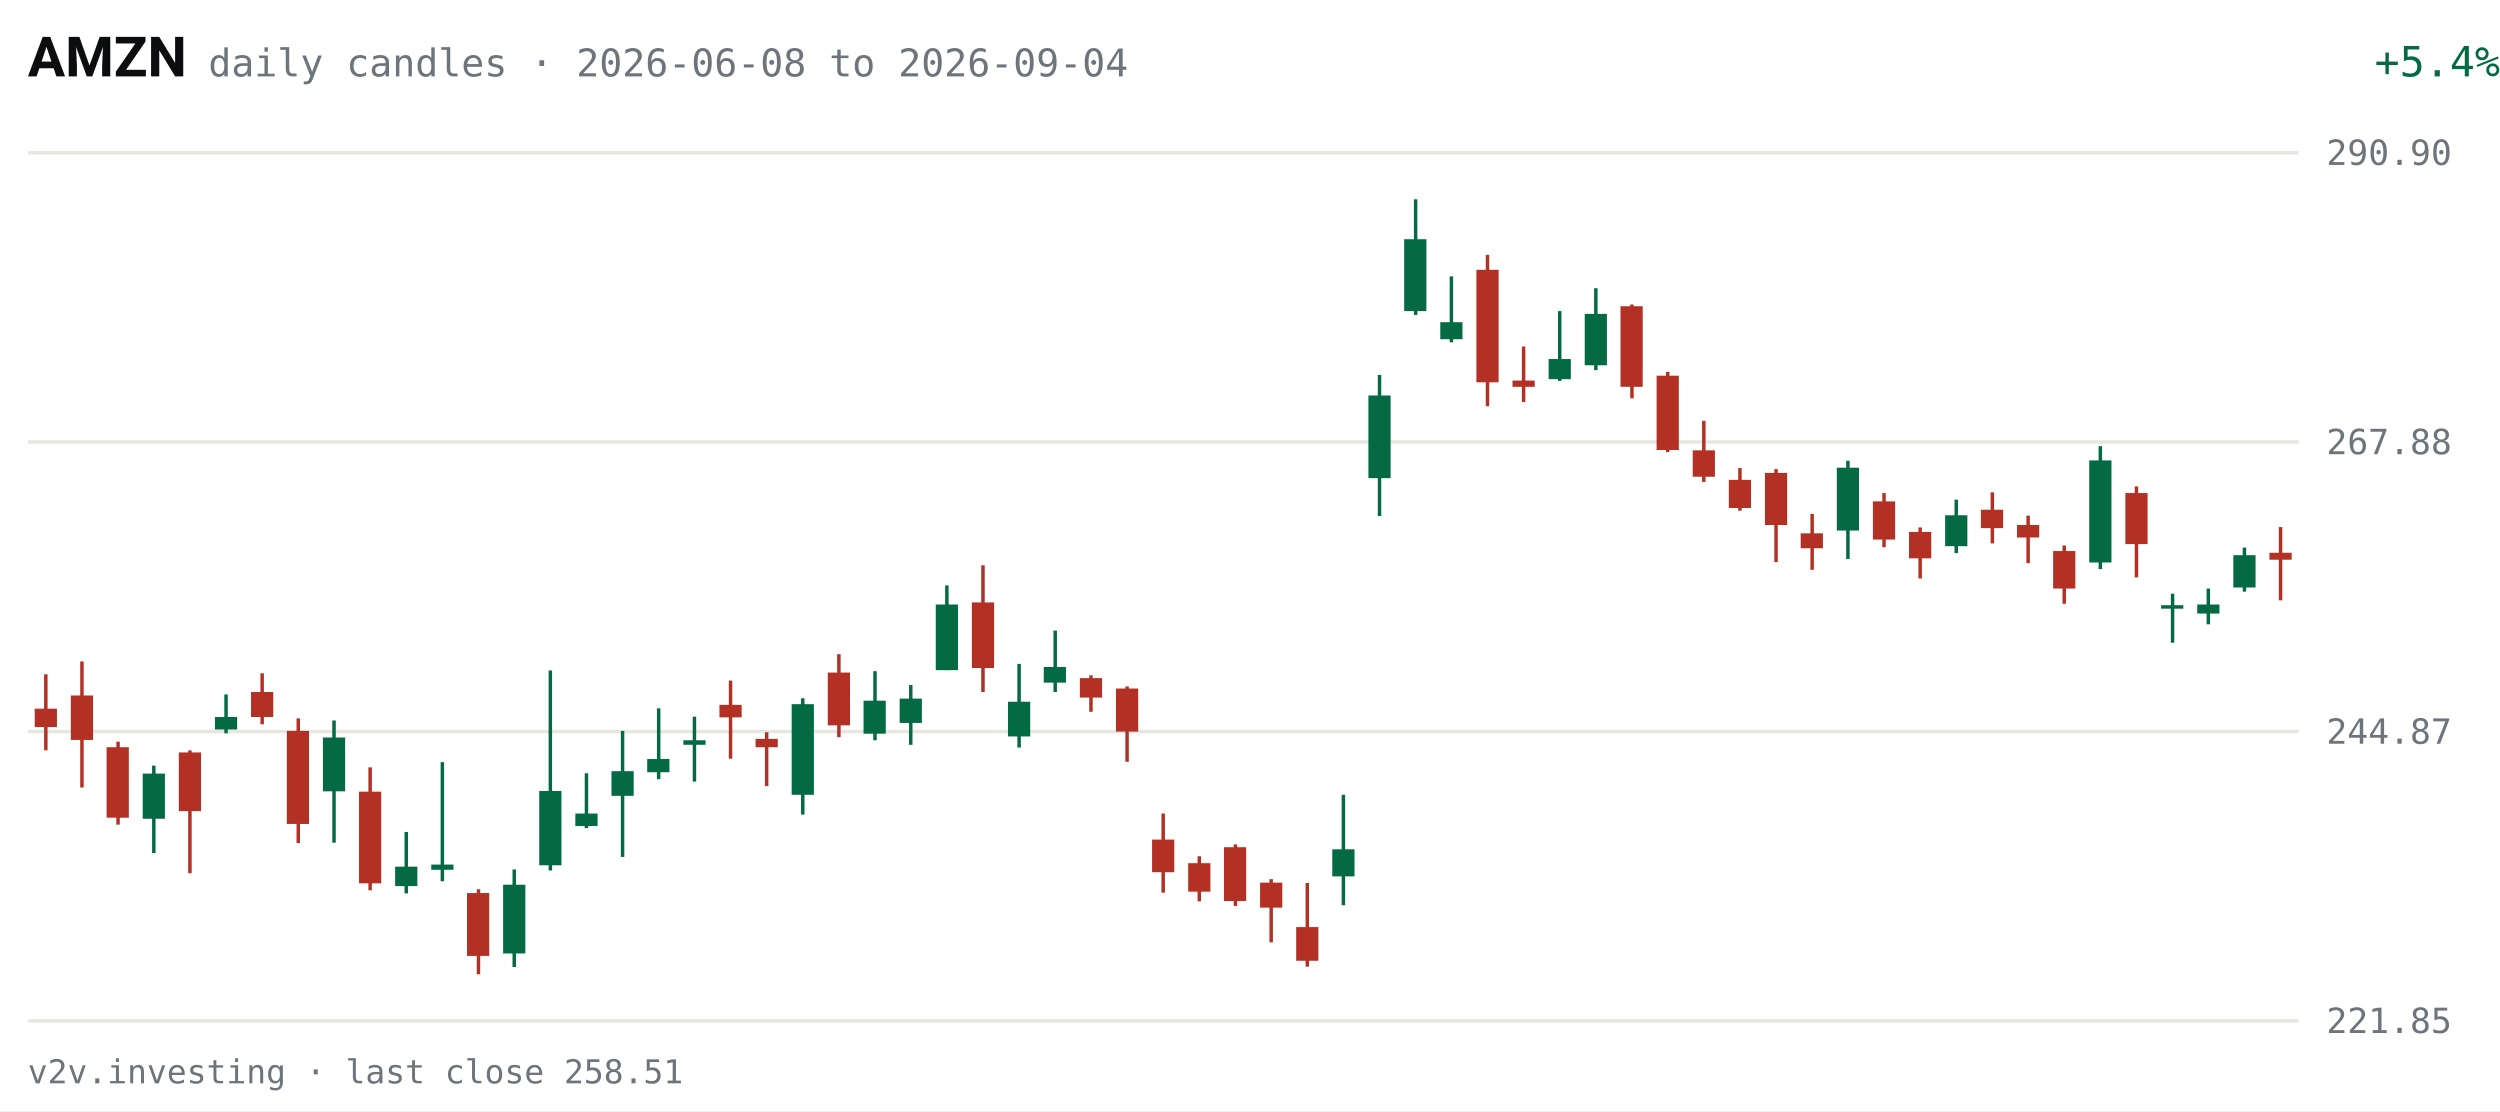
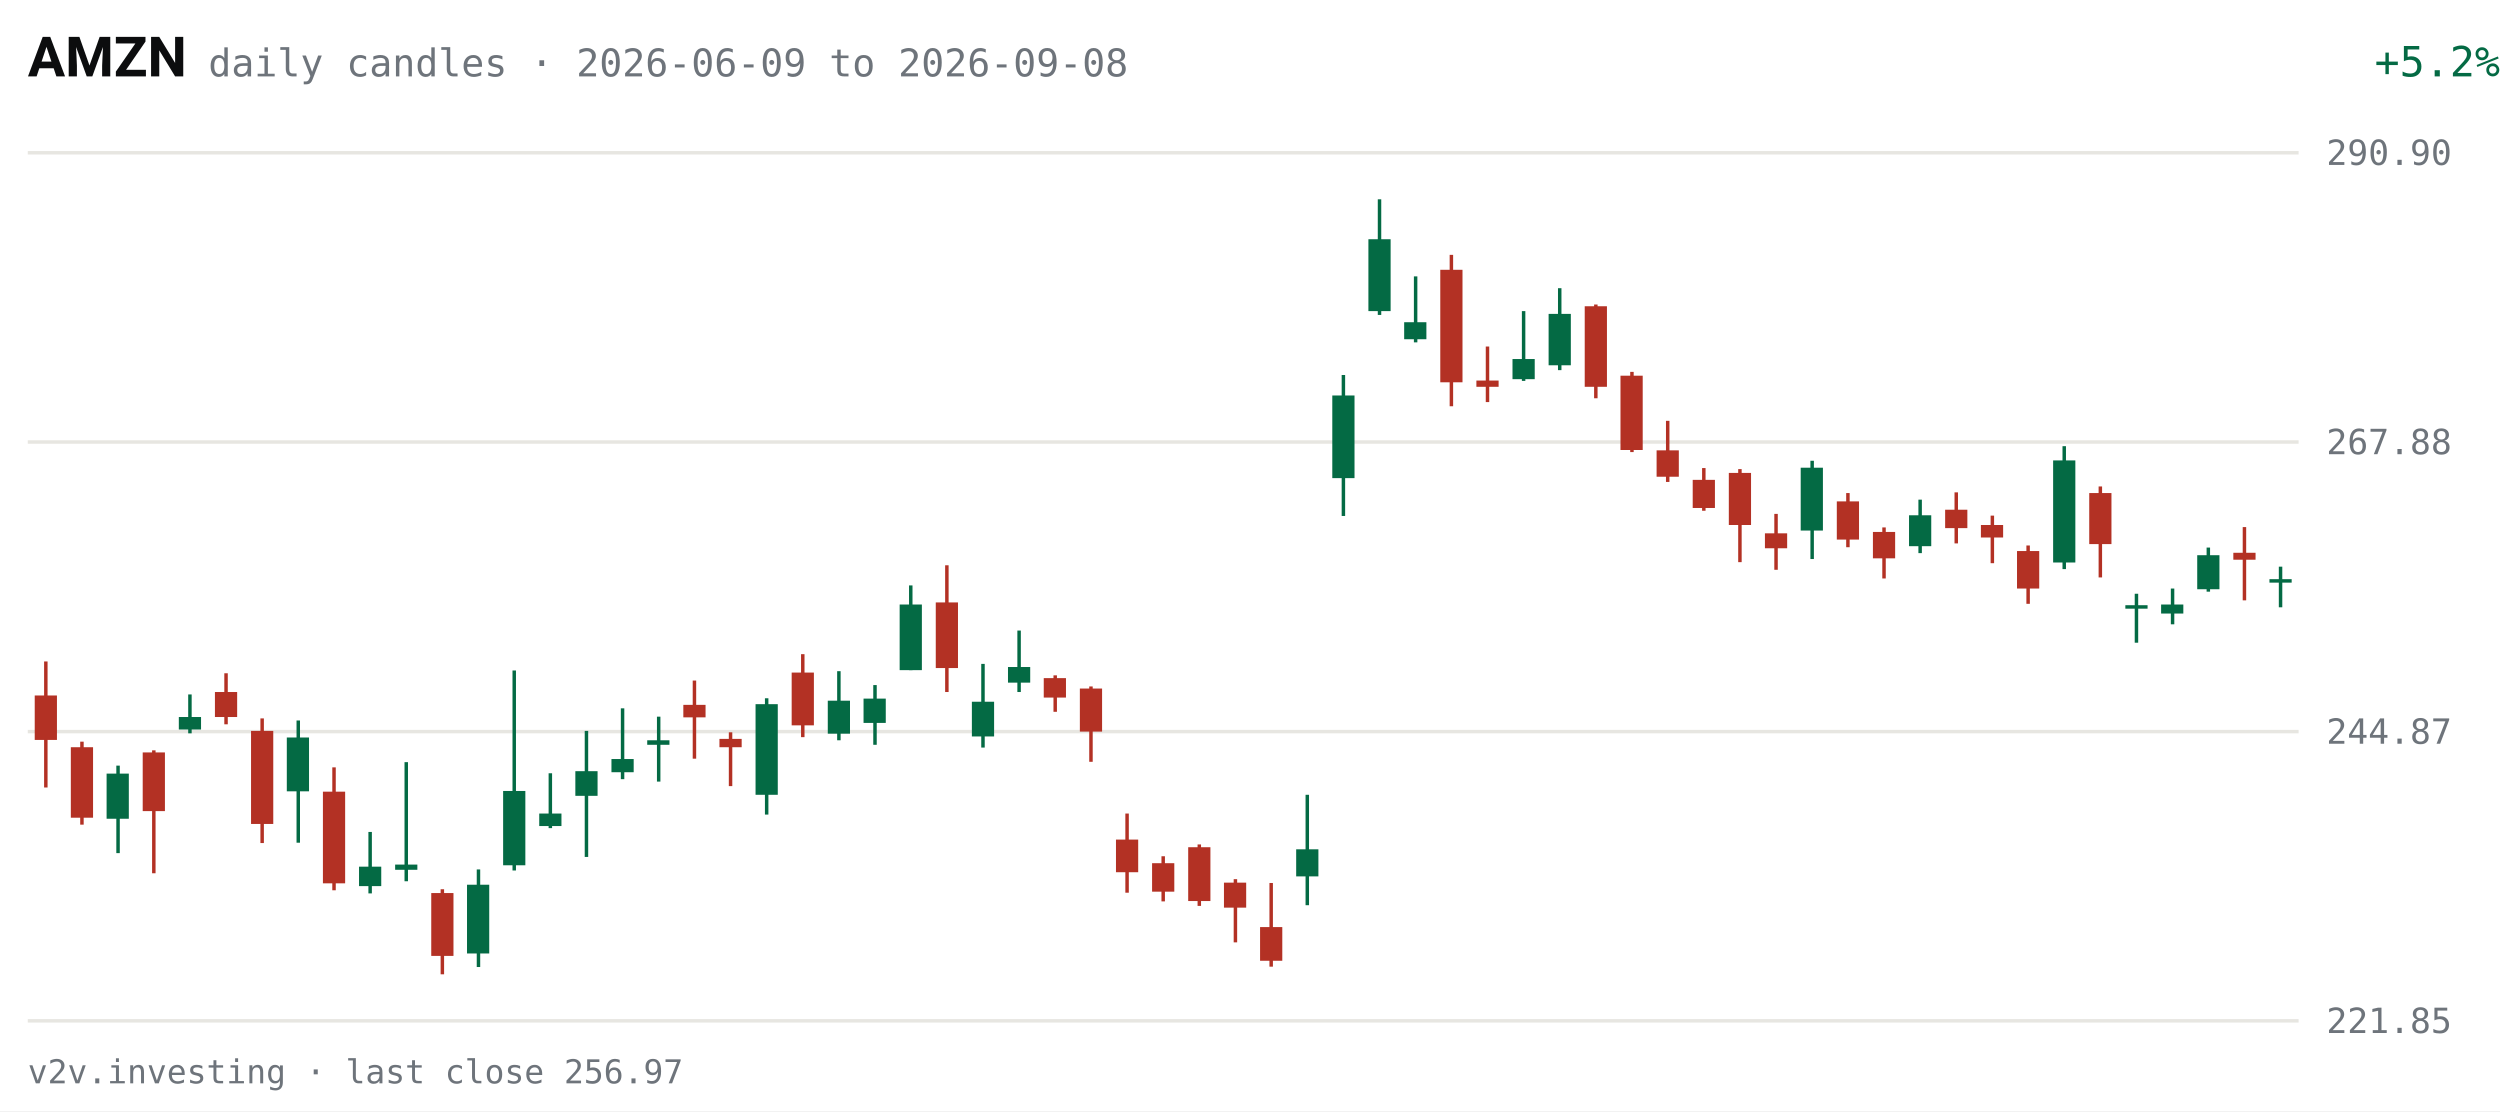
<svg xmlns="http://www.w3.org/2000/svg" viewBox="0 0 720 320" width="720" height="320" role="img" aria-label="AMZN daily candles, last 63 sessions">
  <rect width="720" height="320" fill="#FFFFFF" />
  <text x="8" y="22" fill="#0C0D0E" font-size="16" font-weight="600" font-family="system-ui,-apple-system,Segoe UI,Roboto,sans-serif">AMZN</text>
-   <text x="60" y="22" fill="#6E747B" font-size="11" font-family="ui-monospace,SFMono-Regular,Menlo,Consolas,monospace">daily candles · 2026-06-08 to 2026-09-04</text>
-   <text x="670" y="22" fill="#046A44" font-size="12" text-anchor="end" font-family="ui-monospace,SFMono-Regular,Menlo,Consolas,monospace" transform="translate(50,0)">+5.4%</text>
+   <text x="60" y="22" fill="#6E747B" font-size="11" font-family="ui-monospace,SFMono-Regular,Menlo,Consolas,monospace">daily candles · 2026-06-09 to 2026-09-08</text>
+   <text x="670" y="22" fill="#046A44" font-size="12" text-anchor="end" font-family="ui-monospace,SFMono-Regular,Menlo,Consolas,monospace" transform="translate(50,0)">+5.2%</text>
  <g font-family="ui-monospace,SFMono-Regular,Menlo,Consolas,monospace">
    <line x1="8" y1="294.0" x2="662" y2="294.0" stroke="#E7E6E1" stroke-width="1" />
    <text x="670" y="297.5" fill="#6E747B" font-size="10">221.85</text>
    <line x1="8" y1="210.7" x2="662" y2="210.7" stroke="#E7E6E1" stroke-width="1" />
    <text x="670" y="214.2" fill="#6E747B" font-size="10">244.87</text>
    <line x1="8" y1="127.3" x2="662" y2="127.3" stroke="#E7E6E1" stroke-width="1" />
    <text x="670" y="130.8" fill="#6E747B" font-size="10">267.88</text>
    <line x1="8" y1="44.0" x2="662" y2="44.0" stroke="#E7E6E1" stroke-width="1" />
    <text x="670" y="47.5" fill="#6E747B" font-size="10">290.90</text>
-     <line x1="13.2" y1="194.2" x2="13.2" y2="216.1" stroke="#B33124" stroke-width="1" />
-     <rect x="10.0" y="204.1" width="6.4" height="5.3" fill="#B33124" />
-     <line x1="23.6" y1="190.5" x2="23.6" y2="226.8" stroke="#B33124" stroke-width="1" />
-     <rect x="20.4" y="200.3" width="6.4" height="12.8" fill="#B33124" />
-     <line x1="34.0" y1="213.6" x2="34.0" y2="237.5" stroke="#B33124" stroke-width="1" />
-     <rect x="30.7" y="215.2" width="6.4" height="20.3" fill="#B33124" />
-     <line x1="44.3" y1="220.5" x2="44.3" y2="245.7" stroke="#046A44" stroke-width="1" />
-     <rect x="41.1" y="222.8" width="6.4" height="13.0" fill="#046A44" />
-     <line x1="54.7" y1="216.1" x2="54.7" y2="251.5" stroke="#B33124" stroke-width="1" />
-     <rect x="51.5" y="216.7" width="6.4" height="16.9" fill="#B33124" />
-     <line x1="65.1" y1="200.0" x2="65.1" y2="211.2" stroke="#046A44" stroke-width="1" />
-     <rect x="61.9" y="206.5" width="6.4" height="3.6" fill="#046A44" />
-     <line x1="75.5" y1="193.9" x2="75.5" y2="208.6" stroke="#B33124" stroke-width="1" />
-     <rect x="72.3" y="199.3" width="6.4" height="7.2" fill="#B33124" />
-     <line x1="85.9" y1="206.9" x2="85.9" y2="242.8" stroke="#B33124" stroke-width="1" />
-     <rect x="82.6" y="210.5" width="6.4" height="26.8" fill="#B33124" />
-     <line x1="96.2" y1="207.5" x2="96.2" y2="242.7" stroke="#046A44" stroke-width="1" />
-     <rect x="93.0" y="212.4" width="6.4" height="15.5" fill="#046A44" />
-     <line x1="106.6" y1="221.0" x2="106.6" y2="256.4" stroke="#B33124" stroke-width="1" />
-     <rect x="103.4" y="228.0" width="6.4" height="26.4" fill="#B33124" />
-     <line x1="117.0" y1="239.6" x2="117.0" y2="257.3" stroke="#046A44" stroke-width="1" />
-     <rect x="113.8" y="249.6" width="6.4" height="5.6" fill="#046A44" />
-     <line x1="127.4" y1="219.5" x2="127.4" y2="253.8" stroke="#046A44" stroke-width="1" />
-     <rect x="124.2" y="249.0" width="6.4" height="1.5" fill="#046A44" />
-     <line x1="137.8" y1="256.1" x2="137.8" y2="280.6" stroke="#B33124" stroke-width="1" />
-     <rect x="134.5" y="257.2" width="6.4" height="18.1" fill="#B33124" />
-     <line x1="148.1" y1="250.4" x2="148.1" y2="278.5" stroke="#046A44" stroke-width="1" />
-     <rect x="144.9" y="254.8" width="6.4" height="19.8" fill="#046A44" />
-     <line x1="158.5" y1="193.1" x2="158.5" y2="250.7" stroke="#046A44" stroke-width="1" />
-     <rect x="155.3" y="227.8" width="6.4" height="21.4" fill="#046A44" />
-     <line x1="168.9" y1="222.7" x2="168.9" y2="238.5" stroke="#046A44" stroke-width="1" />
-     <rect x="165.7" y="234.3" width="6.4" height="3.6" fill="#046A44" />
-     <line x1="179.3" y1="210.5" x2="179.3" y2="246.8" stroke="#046A44" stroke-width="1" />
-     <rect x="176.1" y="222.1" width="6.4" height="7.1" fill="#046A44" />
-     <line x1="189.7" y1="204.0" x2="189.7" y2="224.4" stroke="#046A44" stroke-width="1" />
-     <rect x="186.4" y="218.6" width="6.4" height="3.8" fill="#046A44" />
-     <line x1="200.0" y1="206.4" x2="200.0" y2="225.1" stroke="#046A44" stroke-width="1" />
-     <rect x="196.8" y="213.2" width="6.4" height="1.3" fill="#046A44" />
-     <line x1="210.4" y1="196.0" x2="210.4" y2="218.5" stroke="#B33124" stroke-width="1" />
-     <rect x="207.2" y="203.0" width="6.4" height="3.6" fill="#B33124" />
-     <line x1="220.8" y1="210.9" x2="220.8" y2="226.4" stroke="#B33124" stroke-width="1" />
-     <rect x="217.6" y="212.8" width="6.4" height="2.4" fill="#B33124" />
-     <line x1="231.2" y1="201.1" x2="231.2" y2="234.6" stroke="#046A44" stroke-width="1" />
-     <rect x="228.0" y="202.8" width="6.4" height="26.1" fill="#046A44" />
-     <line x1="241.6" y1="188.4" x2="241.6" y2="212.3" stroke="#B33124" stroke-width="1" />
-     <rect x="238.4" y="193.7" width="6.4" height="15.2" fill="#B33124" />
-     <line x1="252.0" y1="193.3" x2="252.0" y2="213.2" stroke="#046A44" stroke-width="1" />
-     <rect x="248.7" y="201.8" width="6.4" height="9.5" fill="#046A44" />
-     <line x1="262.3" y1="197.3" x2="262.3" y2="214.5" stroke="#046A44" stroke-width="1" />
-     <rect x="259.1" y="201.2" width="6.4" height="7.0" fill="#046A44" />
-     <line x1="272.7" y1="168.6" x2="272.7" y2="193.0" stroke="#046A44" stroke-width="1" />
-     <rect x="269.5" y="174.1" width="6.4" height="18.9" fill="#046A44" />
-     <line x1="283.1" y1="162.8" x2="283.1" y2="199.3" stroke="#B33124" stroke-width="1" />
-     <rect x="279.9" y="173.5" width="6.4" height="18.9" fill="#B33124" />
-     <line x1="293.5" y1="191.2" x2="293.5" y2="215.3" stroke="#046A44" stroke-width="1" />
-     <rect x="290.3" y="202.1" width="6.4" height="10.0" fill="#046A44" />
-     <line x1="303.9" y1="181.6" x2="303.9" y2="199.3" stroke="#046A44" stroke-width="1" />
-     <rect x="300.6" y="192.1" width="6.4" height="4.5" fill="#046A44" />
-     <line x1="314.2" y1="194.5" x2="314.2" y2="205.0" stroke="#B33124" stroke-width="1" />
-     <rect x="311.0" y="195.3" width="6.4" height="5.6" fill="#B33124" />
-     <line x1="324.6" y1="197.7" x2="324.6" y2="219.4" stroke="#B33124" stroke-width="1" />
-     <rect x="321.4" y="198.3" width="6.4" height="12.4" fill="#B33124" />
-     <line x1="335.0" y1="234.3" x2="335.0" y2="257.1" stroke="#B33124" stroke-width="1" />
-     <rect x="331.8" y="241.8" width="6.4" height="9.4" fill="#B33124" />
-     <line x1="345.4" y1="246.6" x2="345.4" y2="259.6" stroke="#B33124" stroke-width="1" />
-     <rect x="342.2" y="248.6" width="6.4" height="8.2" fill="#B33124" />
-     <line x1="355.8" y1="243.2" x2="355.8" y2="260.9" stroke="#B33124" stroke-width="1" />
-     <rect x="352.5" y="244.0" width="6.4" height="15.5" fill="#B33124" />
-     <line x1="366.1" y1="253.2" x2="366.1" y2="271.4" stroke="#B33124" stroke-width="1" />
-     <rect x="362.9" y="254.2" width="6.4" height="7.2" fill="#B33124" />
-     <line x1="376.5" y1="254.3" x2="376.5" y2="278.4" stroke="#B33124" stroke-width="1" />
-     <rect x="373.3" y="267.0" width="6.4" height="9.7" fill="#B33124" />
-     <line x1="386.9" y1="228.9" x2="386.9" y2="260.7" stroke="#046A44" stroke-width="1" />
-     <rect x="383.7" y="244.6" width="6.4" height="7.8" fill="#046A44" />
-     <line x1="397.3" y1="108.0" x2="397.3" y2="148.6" stroke="#046A44" stroke-width="1" />
-     <rect x="394.1" y="113.9" width="6.4" height="23.8" fill="#046A44" />
-     <line x1="407.7" y1="57.4" x2="407.7" y2="90.7" stroke="#046A44" stroke-width="1" />
-     <rect x="404.4" y="68.9" width="6.4" height="20.7" fill="#046A44" />
-     <line x1="418.0" y1="79.6" x2="418.0" y2="98.6" stroke="#046A44" stroke-width="1" />
-     <rect x="414.8" y="92.8" width="6.4" height="4.9" fill="#046A44" />
-     <line x1="428.4" y1="73.4" x2="428.4" y2="117.0" stroke="#B33124" stroke-width="1" />
-     <rect x="425.2" y="77.7" width="6.4" height="32.4" fill="#B33124" />
-     <line x1="438.8" y1="99.8" x2="438.8" y2="115.8" stroke="#B33124" stroke-width="1" />
-     <rect x="435.6" y="109.6" width="6.4" height="1.8" fill="#B33124" />
-     <line x1="449.2" y1="89.6" x2="449.2" y2="109.7" stroke="#046A44" stroke-width="1" />
-     <rect x="446.0" y="103.4" width="6.4" height="5.8" fill="#046A44" />
-     <line x1="459.6" y1="83.0" x2="459.6" y2="106.6" stroke="#046A44" stroke-width="1" />
-     <rect x="456.4" y="90.4" width="6.4" height="14.8" fill="#046A44" />
-     <line x1="470.0" y1="87.7" x2="470.0" y2="114.7" stroke="#B33124" stroke-width="1" />
-     <rect x="466.7" y="88.2" width="6.4" height="23.2" fill="#B33124" />
-     <line x1="480.3" y1="107.1" x2="480.3" y2="130.2" stroke="#B33124" stroke-width="1" />
-     <rect x="477.1" y="108.2" width="6.4" height="21.4" fill="#B33124" />
-     <line x1="490.7" y1="121.2" x2="490.7" y2="138.8" stroke="#B33124" stroke-width="1" />
-     <rect x="487.5" y="129.7" width="6.4" height="7.6" fill="#B33124" />
-     <line x1="501.1" y1="134.8" x2="501.1" y2="147.1" stroke="#B33124" stroke-width="1" />
-     <rect x="497.9" y="138.2" width="6.4" height="8.1" fill="#B33124" />
-     <line x1="511.5" y1="135.1" x2="511.5" y2="161.9" stroke="#B33124" stroke-width="1" />
-     <rect x="508.3" y="136.2" width="6.4" height="15.0" fill="#B33124" />
-     <line x1="521.9" y1="148.0" x2="521.9" y2="164.1" stroke="#B33124" stroke-width="1" />
-     <rect x="518.6" y="153.6" width="6.4" height="4.3" fill="#B33124" />
-     <line x1="532.2" y1="132.7" x2="532.2" y2="161.0" stroke="#046A44" stroke-width="1" />
-     <rect x="529.0" y="134.7" width="6.4" height="18.1" fill="#046A44" />
-     <line x1="542.6" y1="142.0" x2="542.6" y2="157.6" stroke="#B33124" stroke-width="1" />
-     <rect x="539.4" y="144.4" width="6.4" height="11.0" fill="#B33124" />
-     <line x1="553.0" y1="151.9" x2="553.0" y2="166.6" stroke="#B33124" stroke-width="1" />
-     <rect x="549.8" y="153.2" width="6.4" height="7.6" fill="#B33124" />
-     <line x1="563.4" y1="143.9" x2="563.4" y2="159.3" stroke="#046A44" stroke-width="1" />
-     <rect x="560.2" y="148.4" width="6.4" height="8.9" fill="#046A44" />
-     <line x1="573.8" y1="141.8" x2="573.8" y2="156.5" stroke="#B33124" stroke-width="1" />
-     <rect x="570.5" y="146.8" width="6.4" height="5.3" fill="#B33124" />
-     <line x1="584.1" y1="148.5" x2="584.1" y2="162.2" stroke="#B33124" stroke-width="1" />
-     <rect x="580.9" y="151.2" width="6.4" height="3.6" fill="#B33124" />
-     <line x1="594.5" y1="157.1" x2="594.5" y2="173.9" stroke="#B33124" stroke-width="1" />
-     <rect x="591.3" y="158.7" width="6.4" height="10.8" fill="#B33124" />
-     <line x1="604.9" y1="128.5" x2="604.9" y2="163.9" stroke="#046A44" stroke-width="1" />
-     <rect x="601.7" y="132.6" width="6.4" height="29.4" fill="#046A44" />
-     <line x1="615.3" y1="140.1" x2="615.3" y2="166.3" stroke="#B33124" stroke-width="1" />
-     <rect x="612.1" y="142.0" width="6.4" height="14.7" fill="#B33124" />
-     <line x1="625.7" y1="171.0" x2="625.7" y2="185.1" stroke="#046A44" stroke-width="1" />
-     <rect x="622.4" y="174.3" width="6.4" height="1.0" fill="#046A44" />
-     <line x1="636.0" y1="169.5" x2="636.0" y2="179.8" stroke="#046A44" stroke-width="1" />
-     <rect x="632.8" y="174.1" width="6.4" height="2.6" fill="#046A44" />
-     <line x1="646.4" y1="157.7" x2="646.4" y2="170.4" stroke="#046A44" stroke-width="1" />
-     <rect x="643.2" y="159.9" width="6.4" height="9.3" fill="#046A44" />
-     <line x1="656.8" y1="151.8" x2="656.8" y2="172.9" stroke="#B33124" stroke-width="1" />
-     <rect x="653.6" y="159.2" width="6.4" height="2.0" fill="#B33124" />
+     <line x1="13.2" y1="190.5" x2="13.2" y2="226.8" stroke="#B33124" stroke-width="1" />
+     <rect x="10.0" y="200.3" width="6.4" height="12.8" fill="#B33124" />
+     <line x1="23.6" y1="213.6" x2="23.6" y2="237.5" stroke="#B33124" stroke-width="1" />
+     <rect x="20.4" y="215.2" width="6.4" height="20.3" fill="#B33124" />
+     <line x1="34.0" y1="220.5" x2="34.0" y2="245.7" stroke="#046A44" stroke-width="1" />
+     <rect x="30.7" y="222.8" width="6.4" height="13.0" fill="#046A44" />
+     <line x1="44.3" y1="216.1" x2="44.3" y2="251.5" stroke="#B33124" stroke-width="1" />
+     <rect x="41.1" y="216.7" width="6.4" height="16.9" fill="#B33124" />
+     <line x1="54.7" y1="200.0" x2="54.7" y2="211.2" stroke="#046A44" stroke-width="1" />
+     <rect x="51.5" y="206.5" width="6.4" height="3.6" fill="#046A44" />
+     <line x1="65.1" y1="193.9" x2="65.1" y2="208.6" stroke="#B33124" stroke-width="1" />
+     <rect x="61.9" y="199.3" width="6.4" height="7.2" fill="#B33124" />
+     <line x1="75.5" y1="206.9" x2="75.5" y2="242.8" stroke="#B33124" stroke-width="1" />
+     <rect x="72.3" y="210.5" width="6.4" height="26.8" fill="#B33124" />
+     <line x1="85.9" y1="207.5" x2="85.9" y2="242.7" stroke="#046A44" stroke-width="1" />
+     <rect x="82.6" y="212.4" width="6.4" height="15.5" fill="#046A44" />
+     <line x1="96.2" y1="221.0" x2="96.2" y2="256.4" stroke="#B33124" stroke-width="1" />
+     <rect x="93.0" y="228.0" width="6.4" height="26.4" fill="#B33124" />
+     <line x1="106.6" y1="239.6" x2="106.6" y2="257.3" stroke="#046A44" stroke-width="1" />
+     <rect x="103.4" y="249.6" width="6.4" height="5.6" fill="#046A44" />
+     <line x1="117.0" y1="219.5" x2="117.0" y2="253.8" stroke="#046A44" stroke-width="1" />
+     <rect x="113.8" y="249.0" width="6.4" height="1.5" fill="#046A44" />
+     <line x1="127.4" y1="256.1" x2="127.4" y2="280.6" stroke="#B33124" stroke-width="1" />
+     <rect x="124.2" y="257.2" width="6.4" height="18.1" fill="#B33124" />
+     <line x1="137.8" y1="250.4" x2="137.8" y2="278.5" stroke="#046A44" stroke-width="1" />
+     <rect x="134.5" y="254.8" width="6.4" height="19.8" fill="#046A44" />
+     <line x1="148.1" y1="193.1" x2="148.1" y2="250.7" stroke="#046A44" stroke-width="1" />
+     <rect x="144.9" y="227.8" width="6.4" height="21.4" fill="#046A44" />
+     <line x1="158.5" y1="222.7" x2="158.5" y2="238.5" stroke="#046A44" stroke-width="1" />
+     <rect x="155.3" y="234.3" width="6.4" height="3.6" fill="#046A44" />
+     <line x1="168.9" y1="210.5" x2="168.9" y2="246.8" stroke="#046A44" stroke-width="1" />
+     <rect x="165.7" y="222.1" width="6.4" height="7.1" fill="#046A44" />
+     <line x1="179.3" y1="204.0" x2="179.3" y2="224.4" stroke="#046A44" stroke-width="1" />
+     <rect x="176.1" y="218.6" width="6.4" height="3.8" fill="#046A44" />
+     <line x1="189.7" y1="206.4" x2="189.7" y2="225.1" stroke="#046A44" stroke-width="1" />
+     <rect x="186.4" y="213.2" width="6.4" height="1.3" fill="#046A44" />
+     <line x1="200.0" y1="196.0" x2="200.0" y2="218.5" stroke="#B33124" stroke-width="1" />
+     <rect x="196.8" y="203.0" width="6.4" height="3.6" fill="#B33124" />
+     <line x1="210.4" y1="210.9" x2="210.4" y2="226.4" stroke="#B33124" stroke-width="1" />
+     <rect x="207.2" y="212.8" width="6.4" height="2.4" fill="#B33124" />
+     <line x1="220.8" y1="201.1" x2="220.8" y2="234.6" stroke="#046A44" stroke-width="1" />
+     <rect x="217.6" y="202.8" width="6.4" height="26.1" fill="#046A44" />
+     <line x1="231.2" y1="188.4" x2="231.2" y2="212.3" stroke="#B33124" stroke-width="1" />
+     <rect x="228.0" y="193.7" width="6.4" height="15.2" fill="#B33124" />
+     <line x1="241.6" y1="193.3" x2="241.6" y2="213.2" stroke="#046A44" stroke-width="1" />
+     <rect x="238.4" y="201.8" width="6.4" height="9.5" fill="#046A44" />
+     <line x1="252.0" y1="197.3" x2="252.0" y2="214.5" stroke="#046A44" stroke-width="1" />
+     <rect x="248.7" y="201.2" width="6.4" height="7.0" fill="#046A44" />
+     <line x1="262.3" y1="168.6" x2="262.3" y2="193.0" stroke="#046A44" stroke-width="1" />
+     <rect x="259.1" y="174.1" width="6.4" height="18.9" fill="#046A44" />
+     <line x1="272.7" y1="162.8" x2="272.7" y2="199.3" stroke="#B33124" stroke-width="1" />
+     <rect x="269.5" y="173.5" width="6.4" height="18.9" fill="#B33124" />
+     <line x1="283.1" y1="191.2" x2="283.1" y2="215.3" stroke="#046A44" stroke-width="1" />
+     <rect x="279.9" y="202.1" width="6.4" height="10.0" fill="#046A44" />
+     <line x1="293.5" y1="181.6" x2="293.5" y2="199.3" stroke="#046A44" stroke-width="1" />
+     <rect x="290.3" y="192.1" width="6.4" height="4.5" fill="#046A44" />
+     <line x1="303.9" y1="194.5" x2="303.9" y2="205.0" stroke="#B33124" stroke-width="1" />
+     <rect x="300.6" y="195.3" width="6.4" height="5.6" fill="#B33124" />
+     <line x1="314.2" y1="197.7" x2="314.2" y2="219.4" stroke="#B33124" stroke-width="1" />
+     <rect x="311.0" y="198.3" width="6.4" height="12.4" fill="#B33124" />
+     <line x1="324.6" y1="234.3" x2="324.6" y2="257.1" stroke="#B33124" stroke-width="1" />
+     <rect x="321.4" y="241.8" width="6.4" height="9.4" fill="#B33124" />
+     <line x1="335.0" y1="246.6" x2="335.0" y2="259.6" stroke="#B33124" stroke-width="1" />
+     <rect x="331.8" y="248.6" width="6.4" height="8.2" fill="#B33124" />
+     <line x1="345.4" y1="243.2" x2="345.4" y2="260.9" stroke="#B33124" stroke-width="1" />
+     <rect x="342.2" y="244.0" width="6.4" height="15.5" fill="#B33124" />
+     <line x1="355.8" y1="253.2" x2="355.8" y2="271.4" stroke="#B33124" stroke-width="1" />
+     <rect x="352.5" y="254.2" width="6.4" height="7.2" fill="#B33124" />
+     <line x1="366.1" y1="254.3" x2="366.1" y2="278.4" stroke="#B33124" stroke-width="1" />
+     <rect x="362.9" y="267.0" width="6.4" height="9.7" fill="#B33124" />
+     <line x1="376.5" y1="228.9" x2="376.5" y2="260.7" stroke="#046A44" stroke-width="1" />
+     <rect x="373.3" y="244.6" width="6.4" height="7.8" fill="#046A44" />
+     <line x1="386.9" y1="108.0" x2="386.9" y2="148.6" stroke="#046A44" stroke-width="1" />
+     <rect x="383.7" y="113.9" width="6.4" height="23.8" fill="#046A44" />
+     <line x1="397.3" y1="57.4" x2="397.3" y2="90.7" stroke="#046A44" stroke-width="1" />
+     <rect x="394.1" y="68.9" width="6.4" height="20.7" fill="#046A44" />
+     <line x1="407.7" y1="79.6" x2="407.7" y2="98.6" stroke="#046A44" stroke-width="1" />
+     <rect x="404.4" y="92.8" width="6.4" height="4.9" fill="#046A44" />
+     <line x1="418.0" y1="73.4" x2="418.0" y2="117.0" stroke="#B33124" stroke-width="1" />
+     <rect x="414.8" y="77.7" width="6.4" height="32.4" fill="#B33124" />
+     <line x1="428.4" y1="99.8" x2="428.4" y2="115.8" stroke="#B33124" stroke-width="1" />
+     <rect x="425.2" y="109.6" width="6.4" height="1.8" fill="#B33124" />
+     <line x1="438.8" y1="89.6" x2="438.8" y2="109.7" stroke="#046A44" stroke-width="1" />
+     <rect x="435.6" y="103.4" width="6.4" height="5.8" fill="#046A44" />
+     <line x1="449.2" y1="83.0" x2="449.2" y2="106.6" stroke="#046A44" stroke-width="1" />
+     <rect x="446.0" y="90.4" width="6.4" height="14.8" fill="#046A44" />
+     <line x1="459.6" y1="87.7" x2="459.6" y2="114.7" stroke="#B33124" stroke-width="1" />
+     <rect x="456.4" y="88.2" width="6.4" height="23.2" fill="#B33124" />
+     <line x1="470.0" y1="107.1" x2="470.0" y2="130.2" stroke="#B33124" stroke-width="1" />
+     <rect x="466.7" y="108.2" width="6.4" height="21.4" fill="#B33124" />
+     <line x1="480.3" y1="121.2" x2="480.3" y2="138.8" stroke="#B33124" stroke-width="1" />
+     <rect x="477.1" y="129.7" width="6.4" height="7.6" fill="#B33124" />
+     <line x1="490.7" y1="134.8" x2="490.7" y2="147.1" stroke="#B33124" stroke-width="1" />
+     <rect x="487.5" y="138.2" width="6.4" height="8.1" fill="#B33124" />
+     <line x1="501.1" y1="135.1" x2="501.1" y2="161.9" stroke="#B33124" stroke-width="1" />
+     <rect x="497.9" y="136.2" width="6.4" height="15.0" fill="#B33124" />
+     <line x1="511.5" y1="148.0" x2="511.5" y2="164.1" stroke="#B33124" stroke-width="1" />
+     <rect x="508.3" y="153.6" width="6.4" height="4.3" fill="#B33124" />
+     <line x1="521.9" y1="132.7" x2="521.9" y2="161.0" stroke="#046A44" stroke-width="1" />
+     <rect x="518.6" y="134.7" width="6.4" height="18.1" fill="#046A44" />
+     <line x1="532.2" y1="142.0" x2="532.2" y2="157.6" stroke="#B33124" stroke-width="1" />
+     <rect x="529.0" y="144.4" width="6.4" height="11.0" fill="#B33124" />
+     <line x1="542.6" y1="151.9" x2="542.6" y2="166.6" stroke="#B33124" stroke-width="1" />
+     <rect x="539.4" y="153.2" width="6.4" height="7.6" fill="#B33124" />
+     <line x1="553.0" y1="143.9" x2="553.0" y2="159.3" stroke="#046A44" stroke-width="1" />
+     <rect x="549.8" y="148.4" width="6.4" height="8.9" fill="#046A44" />
+     <line x1="563.4" y1="141.8" x2="563.4" y2="156.5" stroke="#B33124" stroke-width="1" />
+     <rect x="560.2" y="146.8" width="6.4" height="5.3" fill="#B33124" />
+     <line x1="573.8" y1="148.5" x2="573.8" y2="162.2" stroke="#B33124" stroke-width="1" />
+     <rect x="570.5" y="151.2" width="6.4" height="3.6" fill="#B33124" />
+     <line x1="584.1" y1="157.1" x2="584.1" y2="173.9" stroke="#B33124" stroke-width="1" />
+     <rect x="580.9" y="158.7" width="6.4" height="10.8" fill="#B33124" />
+     <line x1="594.5" y1="128.5" x2="594.5" y2="163.9" stroke="#046A44" stroke-width="1" />
+     <rect x="591.3" y="132.6" width="6.4" height="29.4" fill="#046A44" />
+     <line x1="604.9" y1="140.1" x2="604.9" y2="166.3" stroke="#B33124" stroke-width="1" />
+     <rect x="601.7" y="142.0" width="6.4" height="14.7" fill="#B33124" />
+     <line x1="615.3" y1="171.0" x2="615.3" y2="185.1" stroke="#046A44" stroke-width="1" />
+     <rect x="612.1" y="174.3" width="6.4" height="1.0" fill="#046A44" />
+     <line x1="625.7" y1="169.5" x2="625.7" y2="179.8" stroke="#046A44" stroke-width="1" />
+     <rect x="622.4" y="174.1" width="6.4" height="2.6" fill="#046A44" />
+     <line x1="636.0" y1="157.7" x2="636.0" y2="170.4" stroke="#046A44" stroke-width="1" />
+     <rect x="632.8" y="159.9" width="6.4" height="9.8" fill="#046A44" />
+     <line x1="646.4" y1="151.8" x2="646.4" y2="172.9" stroke="#B33124" stroke-width="1" />
+     <rect x="643.2" y="159.2" width="6.4" height="2.0" fill="#B33124" />
+     <line x1="656.8" y1="163.2" x2="656.8" y2="174.9" stroke="#046A44" stroke-width="1" />
+     <rect x="653.6" y="166.8" width="6.4" height="1.0" fill="#046A44" />
  </g>
-   <text x="8" y="312" fill="#6E747B" font-size="9.5" font-family="ui-monospace,SFMono-Regular,Menlo,Consolas,monospace">v2v.investing · last close 258.51</text>
+   <text x="8" y="312" fill="#6E747B" font-size="9.5" font-family="ui-monospace,SFMono-Regular,Menlo,Consolas,monospace">v2v.investing · last close 256.97</text>
</svg>
